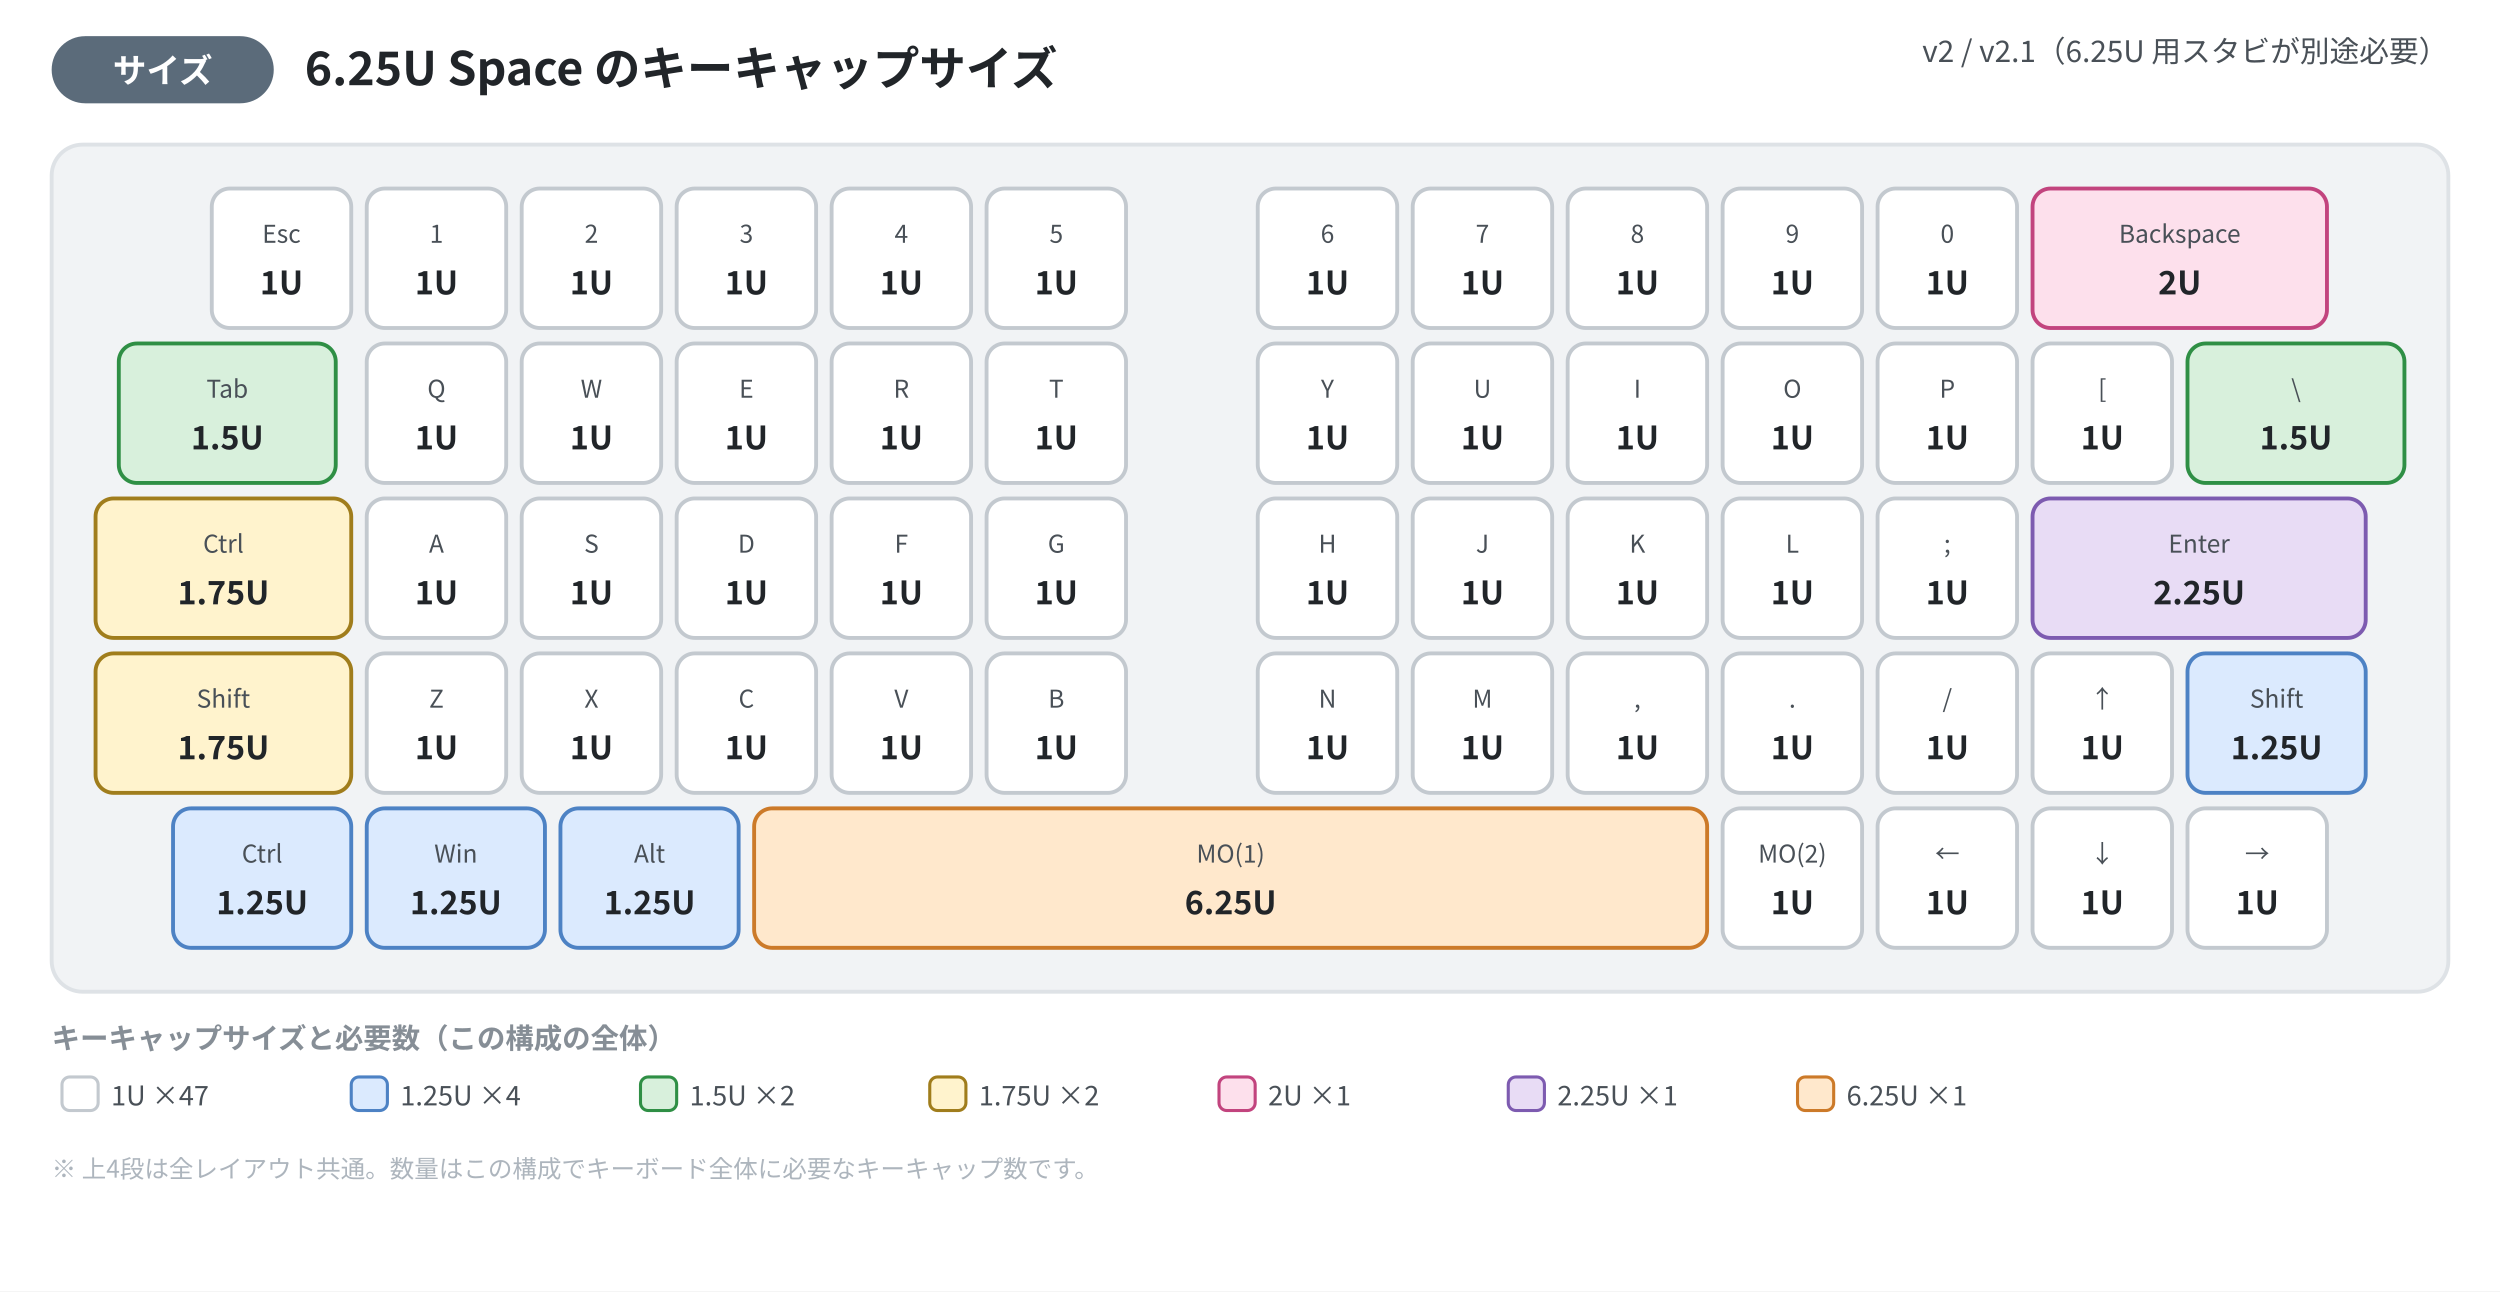
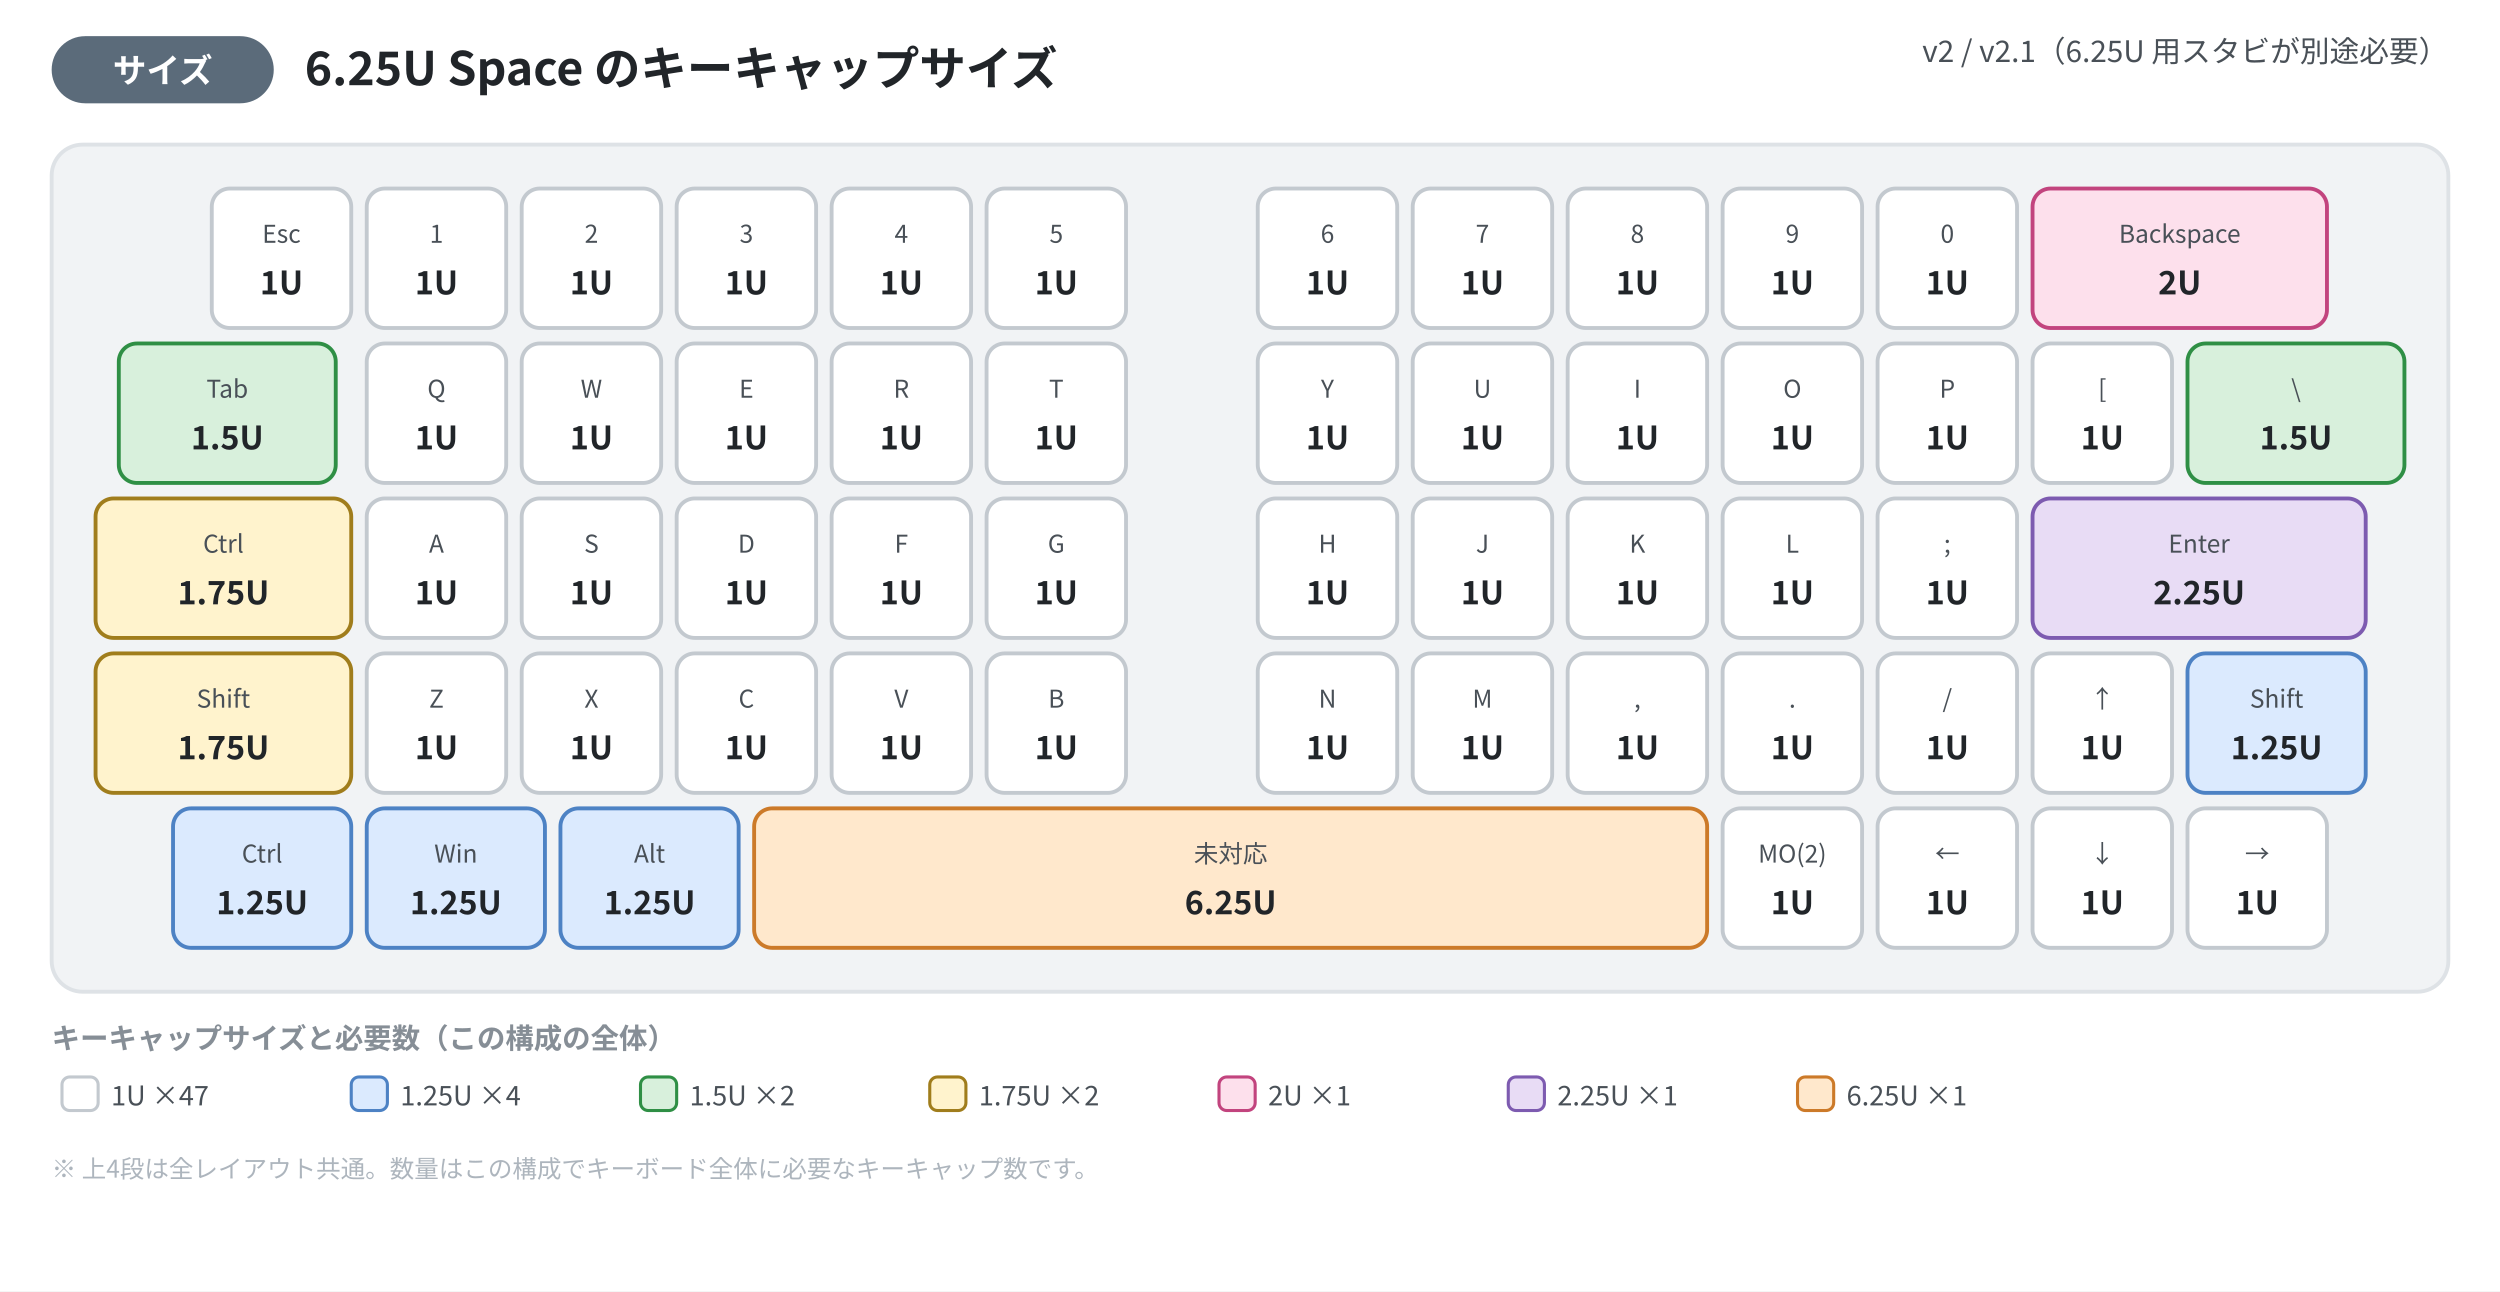
<svg xmlns="http://www.w3.org/2000/svg" width="968" height="500" viewBox="0 0 968 500" font-family="'Noto Sans CJK JP','Noto Sans JP','Hiragino Sans','Yu Gothic UI',sans-serif">
  <defs>
    <marker id="arr" markerWidth="7" markerHeight="7" refX="5" refY="3.5" orient="auto">
      <path d="M0,0 L7,3.5 L0,7 z" fill="#868e96" />
    </marker>
  </defs>
  <rect width="968" height="500" fill="#ffffff" />
  <rect x="20" y="14" width="86" height="26" rx="13" fill="#5b6b7a" />
  <text x="63" y="32" font-size="13" fill="#ffffff" font-weight="700" text-anchor="middle">サイズ</text>
  <text x="118" y="33" font-size="18" fill="#212529" font-weight="700">6.25U Space のキーキャップサイズ</text>
  <text x="948" y="24" font-size="11.5" fill="#495057" text-anchor="end">v2 / v2.1（6.25U 用スタビが別途必要）</text>
  <g transform="translate(34,70)">
    <rect x="-14" y="-14" width="928.0" height="328" rx="12" fill="#f1f3f5" stroke="#dee2e6" stroke-width="1.5" />
    <rect x="48.0" y="3.0" width="54.0" height="54.0" rx="7" fill="#ffffff" stroke="#c3c9cf" stroke-width="1.5" />
    <text x="75.0" y="24.0" font-size="9.5" fill="#495057" text-anchor="middle">Esc</text>
    <text x="75.0" y="44.0" font-size="12.5" fill="#212529" font-weight="700" text-anchor="middle">1U</text>
    <rect x="108.0" y="3.0" width="54.0" height="54.0" rx="7" fill="#ffffff" stroke="#c3c9cf" stroke-width="1.5" />
    <text x="135.0" y="24.0" font-size="9.5" fill="#495057" text-anchor="middle">1</text>
    <text x="135.0" y="44.0" font-size="12.5" fill="#212529" font-weight="700" text-anchor="middle">1U</text>
    <rect x="168.0" y="3.0" width="54.0" height="54.0" rx="7" fill="#ffffff" stroke="#c3c9cf" stroke-width="1.5" />
    <text x="195.0" y="24.0" font-size="9.5" fill="#495057" text-anchor="middle">2</text>
    <text x="195.0" y="44.0" font-size="12.5" fill="#212529" font-weight="700" text-anchor="middle">1U</text>
    <rect x="228.0" y="3.0" width="54.0" height="54.0" rx="7" fill="#ffffff" stroke="#c3c9cf" stroke-width="1.5" />
    <text x="255.0" y="24.0" font-size="9.5" fill="#495057" text-anchor="middle">3</text>
    <text x="255.0" y="44.0" font-size="12.5" fill="#212529" font-weight="700" text-anchor="middle">1U</text>
    <rect x="288.0" y="3.0" width="54.0" height="54.0" rx="7" fill="#ffffff" stroke="#c3c9cf" stroke-width="1.5" />
    <text x="315.0" y="24.0" font-size="9.5" fill="#495057" text-anchor="middle">4</text>
    <text x="315.0" y="44.0" font-size="12.5" fill="#212529" font-weight="700" text-anchor="middle">1U</text>
    <rect x="348.0" y="3.0" width="54.0" height="54.0" rx="7" fill="#ffffff" stroke="#c3c9cf" stroke-width="1.5" />
    <text x="375.0" y="24.0" font-size="9.5" fill="#495057" text-anchor="middle">5</text>
    <text x="375.0" y="44.0" font-size="12.5" fill="#212529" font-weight="700" text-anchor="middle">1U</text>
    <rect x="453.0" y="3.0" width="54.0" height="54.0" rx="7" fill="#ffffff" stroke="#c3c9cf" stroke-width="1.5" />
    <text x="480.0" y="24.0" font-size="9.5" fill="#495057" text-anchor="middle">6</text>
    <text x="480.0" y="44.0" font-size="12.5" fill="#212529" font-weight="700" text-anchor="middle">1U</text>
    <rect x="513.0" y="3.0" width="54.0" height="54.0" rx="7" fill="#ffffff" stroke="#c3c9cf" stroke-width="1.5" />
    <text x="540.0" y="24.0" font-size="9.5" fill="#495057" text-anchor="middle">7</text>
    <text x="540.0" y="44.0" font-size="12.5" fill="#212529" font-weight="700" text-anchor="middle">1U</text>
    <rect x="573.0" y="3.0" width="54.0" height="54.0" rx="7" fill="#ffffff" stroke="#c3c9cf" stroke-width="1.5" />
    <text x="600.0" y="24.0" font-size="9.5" fill="#495057" text-anchor="middle">8</text>
    <text x="600.0" y="44.0" font-size="12.5" fill="#212529" font-weight="700" text-anchor="middle">1U</text>
    <rect x="633.0" y="3.0" width="54.0" height="54.0" rx="7" fill="#ffffff" stroke="#c3c9cf" stroke-width="1.5" />
    <text x="660.0" y="24.0" font-size="9.5" fill="#495057" text-anchor="middle">9</text>
    <text x="660.0" y="44.0" font-size="12.5" fill="#212529" font-weight="700" text-anchor="middle">1U</text>
    <rect x="693.0" y="3.0" width="54.0" height="54.0" rx="7" fill="#ffffff" stroke="#c3c9cf" stroke-width="1.5" />
    <text x="720.0" y="24.0" font-size="9.5" fill="#495057" text-anchor="middle">0</text>
    <text x="720.0" y="44.0" font-size="12.5" fill="#212529" font-weight="700" text-anchor="middle">1U</text>
    <rect x="753.0" y="3.0" width="114.0" height="54.0" rx="7" fill="#fde0ec" stroke="#c2447e" stroke-width="1.5" />
    <text x="810.0" y="24.0" font-size="9.5" fill="#495057" text-anchor="middle">Backspace</text>
    <text x="810.0" y="44.0" font-size="12.5" fill="#212529" font-weight="700" text-anchor="middle">2U</text>
    <rect x="12.0" y="63.0" width="84.0" height="54.0" rx="7" fill="#d8f0dc" stroke="#2f8f45" stroke-width="1.5" />
    <text x="54.0" y="84.0" font-size="9.5" fill="#495057" text-anchor="middle">Tab</text>
    <text x="54.0" y="104.0" font-size="12.5" fill="#212529" font-weight="700" text-anchor="middle">1.5U</text>
    <rect x="108.0" y="63.0" width="54.0" height="54.0" rx="7" fill="#ffffff" stroke="#c3c9cf" stroke-width="1.5" />
    <text x="135.0" y="84.0" font-size="9.5" fill="#495057" text-anchor="middle">Q</text>
    <text x="135.0" y="104.0" font-size="12.5" fill="#212529" font-weight="700" text-anchor="middle">1U</text>
    <rect x="168.0" y="63.0" width="54.0" height="54.0" rx="7" fill="#ffffff" stroke="#c3c9cf" stroke-width="1.5" />
    <text x="195.0" y="84.0" font-size="9.5" fill="#495057" text-anchor="middle">W</text>
    <text x="195.0" y="104.0" font-size="12.5" fill="#212529" font-weight="700" text-anchor="middle">1U</text>
    <rect x="228.0" y="63.0" width="54.0" height="54.0" rx="7" fill="#ffffff" stroke="#c3c9cf" stroke-width="1.5" />
    <text x="255.0" y="84.0" font-size="9.5" fill="#495057" text-anchor="middle">E</text>
    <text x="255.0" y="104.0" font-size="12.5" fill="#212529" font-weight="700" text-anchor="middle">1U</text>
    <rect x="288.0" y="63.0" width="54.0" height="54.0" rx="7" fill="#ffffff" stroke="#c3c9cf" stroke-width="1.5" />
    <text x="315.0" y="84.0" font-size="9.5" fill="#495057" text-anchor="middle">R</text>
    <text x="315.0" y="104.0" font-size="12.5" fill="#212529" font-weight="700" text-anchor="middle">1U</text>
    <rect x="348.0" y="63.0" width="54.0" height="54.0" rx="7" fill="#ffffff" stroke="#c3c9cf" stroke-width="1.5" />
    <text x="375.0" y="84.0" font-size="9.5" fill="#495057" text-anchor="middle">T</text>
    <text x="375.0" y="104.0" font-size="12.5" fill="#212529" font-weight="700" text-anchor="middle">1U</text>
    <rect x="453.0" y="63.0" width="54.0" height="54.0" rx="7" fill="#ffffff" stroke="#c3c9cf" stroke-width="1.5" />
    <text x="480.0" y="84.0" font-size="9.5" fill="#495057" text-anchor="middle">Y</text>
    <text x="480.0" y="104.0" font-size="12.5" fill="#212529" font-weight="700" text-anchor="middle">1U</text>
    <rect x="513.0" y="63.0" width="54.0" height="54.0" rx="7" fill="#ffffff" stroke="#c3c9cf" stroke-width="1.5" />
    <text x="540.0" y="84.0" font-size="9.5" fill="#495057" text-anchor="middle">U</text>
    <text x="540.0" y="104.0" font-size="12.5" fill="#212529" font-weight="700" text-anchor="middle">1U</text>
    <rect x="573.0" y="63.0" width="54.0" height="54.0" rx="7" fill="#ffffff" stroke="#c3c9cf" stroke-width="1.5" />
    <text x="600.0" y="84.0" font-size="9.5" fill="#495057" text-anchor="middle">I</text>
    <text x="600.0" y="104.0" font-size="12.5" fill="#212529" font-weight="700" text-anchor="middle">1U</text>
    <rect x="633.0" y="63.0" width="54.0" height="54.0" rx="7" fill="#ffffff" stroke="#c3c9cf" stroke-width="1.5" />
    <text x="660.0" y="84.0" font-size="9.5" fill="#495057" text-anchor="middle">O</text>
    <text x="660.0" y="104.0" font-size="12.5" fill="#212529" font-weight="700" text-anchor="middle">1U</text>
    <rect x="693.0" y="63.0" width="54.0" height="54.0" rx="7" fill="#ffffff" stroke="#c3c9cf" stroke-width="1.5" />
    <text x="720.0" y="84.0" font-size="9.5" fill="#495057" text-anchor="middle">P</text>
    <text x="720.0" y="104.0" font-size="12.5" fill="#212529" font-weight="700" text-anchor="middle">1U</text>
    <rect x="753.0" y="63.0" width="54.0" height="54.0" rx="7" fill="#ffffff" stroke="#c3c9cf" stroke-width="1.5" />
    <text x="780.0" y="84.0" font-size="9.5" fill="#495057" text-anchor="middle">[</text>
    <text x="780.0" y="104.0" font-size="12.5" fill="#212529" font-weight="700" text-anchor="middle">1U</text>
    <rect x="813.0" y="63.0" width="84.0" height="54.0" rx="7" fill="#d8f0dc" stroke="#2f8f45" stroke-width="1.5" />
    <text x="855.0" y="84.0" font-size="9.5" fill="#495057" text-anchor="middle">\</text>
    <text x="855.0" y="104.0" font-size="12.5" fill="#212529" font-weight="700" text-anchor="middle">1.5U</text>
    <rect x="3.0" y="123.0" width="99.0" height="54.0" rx="7" fill="#fff3cd" stroke="#a07d1c" stroke-width="1.5" />
    <text x="52.5" y="144.0" font-size="9.5" fill="#495057" text-anchor="middle">Ctrl</text>
    <text x="52.5" y="164.0" font-size="12.5" fill="#212529" font-weight="700" text-anchor="middle">1.75U</text>
    <rect x="108.0" y="123.0" width="54.0" height="54.0" rx="7" fill="#ffffff" stroke="#c3c9cf" stroke-width="1.5" />
    <text x="135.0" y="144.0" font-size="9.5" fill="#495057" text-anchor="middle">A</text>
    <text x="135.0" y="164.0" font-size="12.5" fill="#212529" font-weight="700" text-anchor="middle">1U</text>
    <rect x="168.0" y="123.0" width="54.0" height="54.0" rx="7" fill="#ffffff" stroke="#c3c9cf" stroke-width="1.5" />
    <text x="195.0" y="144.0" font-size="9.5" fill="#495057" text-anchor="middle">S</text>
    <text x="195.0" y="164.0" font-size="12.5" fill="#212529" font-weight="700" text-anchor="middle">1U</text>
    <rect x="228.0" y="123.0" width="54.0" height="54.0" rx="7" fill="#ffffff" stroke="#c3c9cf" stroke-width="1.5" />
    <text x="255.0" y="144.0" font-size="9.5" fill="#495057" text-anchor="middle">D</text>
    <text x="255.0" y="164.0" font-size="12.5" fill="#212529" font-weight="700" text-anchor="middle">1U</text>
    <rect x="288.0" y="123.0" width="54.0" height="54.0" rx="7" fill="#ffffff" stroke="#c3c9cf" stroke-width="1.5" />
    <text x="315.0" y="144.0" font-size="9.5" fill="#495057" text-anchor="middle">F</text>
    <text x="315.0" y="164.0" font-size="12.5" fill="#212529" font-weight="700" text-anchor="middle">1U</text>
    <rect x="348.0" y="123.0" width="54.0" height="54.0" rx="7" fill="#ffffff" stroke="#c3c9cf" stroke-width="1.5" />
    <text x="375.0" y="144.0" font-size="9.5" fill="#495057" text-anchor="middle">G</text>
    <text x="375.0" y="164.0" font-size="12.5" fill="#212529" font-weight="700" text-anchor="middle">1U</text>
    <rect x="453.0" y="123.0" width="54.0" height="54.0" rx="7" fill="#ffffff" stroke="#c3c9cf" stroke-width="1.5" />
    <text x="480.0" y="144.0" font-size="9.5" fill="#495057" text-anchor="middle">H</text>
    <text x="480.0" y="164.0" font-size="12.5" fill="#212529" font-weight="700" text-anchor="middle">1U</text>
    <rect x="513.0" y="123.0" width="54.0" height="54.0" rx="7" fill="#ffffff" stroke="#c3c9cf" stroke-width="1.5" />
    <text x="540.0" y="144.0" font-size="9.5" fill="#495057" text-anchor="middle">J</text>
    <text x="540.0" y="164.0" font-size="12.5" fill="#212529" font-weight="700" text-anchor="middle">1U</text>
    <rect x="573.0" y="123.0" width="54.0" height="54.0" rx="7" fill="#ffffff" stroke="#c3c9cf" stroke-width="1.5" />
    <text x="600.0" y="144.0" font-size="9.5" fill="#495057" text-anchor="middle">K</text>
    <text x="600.0" y="164.0" font-size="12.5" fill="#212529" font-weight="700" text-anchor="middle">1U</text>
    <rect x="633.0" y="123.0" width="54.0" height="54.0" rx="7" fill="#ffffff" stroke="#c3c9cf" stroke-width="1.5" />
    <text x="660.0" y="144.0" font-size="9.5" fill="#495057" text-anchor="middle">L</text>
    <text x="660.0" y="164.0" font-size="12.5" fill="#212529" font-weight="700" text-anchor="middle">1U</text>
    <rect x="693.0" y="123.0" width="54.0" height="54.0" rx="7" fill="#ffffff" stroke="#c3c9cf" stroke-width="1.5" />
    <text x="720.0" y="144.0" font-size="9.5" fill="#495057" text-anchor="middle">;</text>
    <text x="720.0" y="164.0" font-size="12.5" fill="#212529" font-weight="700" text-anchor="middle">1U</text>
    <rect x="753.0" y="123.0" width="129.0" height="54.0" rx="7" fill="#e8dcf5" stroke="#7d5bb0" stroke-width="1.5" />
    <text x="817.5" y="144.0" font-size="9.5" fill="#495057" text-anchor="middle">Enter</text>
    <text x="817.5" y="164.0" font-size="12.5" fill="#212529" font-weight="700" text-anchor="middle">2.25U</text>
    <rect x="3.0" y="183.0" width="99.0" height="54.0" rx="7" fill="#fff3cd" stroke="#a07d1c" stroke-width="1.5" />
    <text x="52.5" y="204.0" font-size="9.5" fill="#495057" text-anchor="middle">Shift</text>
    <text x="52.5" y="224.0" font-size="12.5" fill="#212529" font-weight="700" text-anchor="middle">1.75U</text>
    <rect x="108.0" y="183.0" width="54.0" height="54.0" rx="7" fill="#ffffff" stroke="#c3c9cf" stroke-width="1.5" />
    <text x="135.0" y="204.0" font-size="9.5" fill="#495057" text-anchor="middle">Z</text>
    <text x="135.0" y="224.0" font-size="12.5" fill="#212529" font-weight="700" text-anchor="middle">1U</text>
    <rect x="168.0" y="183.0" width="54.0" height="54.0" rx="7" fill="#ffffff" stroke="#c3c9cf" stroke-width="1.5" />
    <text x="195.0" y="204.0" font-size="9.5" fill="#495057" text-anchor="middle">X</text>
    <text x="195.0" y="224.0" font-size="12.5" fill="#212529" font-weight="700" text-anchor="middle">1U</text>
    <rect x="228.0" y="183.0" width="54.0" height="54.0" rx="7" fill="#ffffff" stroke="#c3c9cf" stroke-width="1.5" />
    <text x="255.0" y="204.0" font-size="9.5" fill="#495057" text-anchor="middle">C</text>
    <text x="255.0" y="224.0" font-size="12.5" fill="#212529" font-weight="700" text-anchor="middle">1U</text>
    <rect x="288.0" y="183.0" width="54.0" height="54.0" rx="7" fill="#ffffff" stroke="#c3c9cf" stroke-width="1.5" />
    <text x="315.0" y="204.0" font-size="9.5" fill="#495057" text-anchor="middle">V</text>
    <text x="315.0" y="224.0" font-size="12.5" fill="#212529" font-weight="700" text-anchor="middle">1U</text>
    <rect x="348.0" y="183.0" width="54.0" height="54.0" rx="7" fill="#ffffff" stroke="#c3c9cf" stroke-width="1.5" />
    <text x="375.0" y="204.0" font-size="9.5" fill="#495057" text-anchor="middle">B</text>
    <text x="375.0" y="224.0" font-size="12.5" fill="#212529" font-weight="700" text-anchor="middle">1U</text>
    <rect x="453.0" y="183.0" width="54.0" height="54.0" rx="7" fill="#ffffff" stroke="#c3c9cf" stroke-width="1.5" />
    <text x="480.0" y="204.0" font-size="9.5" fill="#495057" text-anchor="middle">N</text>
    <text x="480.0" y="224.0" font-size="12.5" fill="#212529" font-weight="700" text-anchor="middle">1U</text>
    <rect x="513.0" y="183.0" width="54.0" height="54.0" rx="7" fill="#ffffff" stroke="#c3c9cf" stroke-width="1.5" />
    <text x="540.0" y="204.0" font-size="9.5" fill="#495057" text-anchor="middle">M</text>
    <text x="540.0" y="224.0" font-size="12.5" fill="#212529" font-weight="700" text-anchor="middle">1U</text>
    <rect x="573.0" y="183.0" width="54.0" height="54.0" rx="7" fill="#ffffff" stroke="#c3c9cf" stroke-width="1.5" />
    <text x="600.0" y="204.0" font-size="9.5" fill="#495057" text-anchor="middle">,</text>
    <text x="600.0" y="224.0" font-size="12.5" fill="#212529" font-weight="700" text-anchor="middle">1U</text>
    <rect x="633.0" y="183.0" width="54.0" height="54.0" rx="7" fill="#ffffff" stroke="#c3c9cf" stroke-width="1.5" />
    <text x="660.0" y="204.0" font-size="9.5" fill="#495057" text-anchor="middle">.</text>
    <text x="660.0" y="224.0" font-size="12.5" fill="#212529" font-weight="700" text-anchor="middle">1U</text>
    <rect x="693.0" y="183.0" width="54.0" height="54.0" rx="7" fill="#ffffff" stroke="#c3c9cf" stroke-width="1.5" />
    <text x="720.0" y="204.0" font-size="9.5" fill="#495057" text-anchor="middle">/</text>
    <text x="720.0" y="224.0" font-size="12.5" fill="#212529" font-weight="700" text-anchor="middle">1U</text>
    <rect x="753.0" y="183.0" width="54.0" height="54.0" rx="7" fill="#ffffff" stroke="#c3c9cf" stroke-width="1.5" />
    <text x="780.0" y="204.0" font-size="9.5" fill="#495057" text-anchor="middle">↑</text>
    <text x="780.0" y="224.0" font-size="12.5" fill="#212529" font-weight="700" text-anchor="middle">1U</text>
    <rect x="813.0" y="183.0" width="69.0" height="54.0" rx="7" fill="#dbeafe" stroke="#4d82c4" stroke-width="1.5" />
    <text x="847.5" y="204.0" font-size="9.5" fill="#495057" text-anchor="middle">Shift</text>
    <text x="847.5" y="224.0" font-size="12.5" fill="#212529" font-weight="700" text-anchor="middle">1.25U</text>
    <rect x="33.0" y="243.0" width="69.0" height="54.0" rx="7" fill="#dbeafe" stroke="#4d82c4" stroke-width="1.5" />
    <text x="67.5" y="264.0" font-size="9.5" fill="#495057" text-anchor="middle">Ctrl</text>
    <text x="67.5" y="284.0" font-size="12.5" fill="#212529" font-weight="700" text-anchor="middle">1.25U</text>
    <rect x="108.0" y="243.0" width="69.0" height="54.0" rx="7" fill="#dbeafe" stroke="#4d82c4" stroke-width="1.5" />
    <text x="142.5" y="264.0" font-size="9.5" fill="#495057" text-anchor="middle">Win</text>
    <text x="142.5" y="284.0" font-size="12.5" fill="#212529" font-weight="700" text-anchor="middle">1.25U</text>
    <rect x="183.0" y="243.0" width="69.0" height="54.0" rx="7" fill="#dbeafe" stroke="#4d82c4" stroke-width="1.5" />
    <text x="217.5" y="264.0" font-size="9.5" fill="#495057" text-anchor="middle">Alt</text>
    <text x="217.5" y="284.0" font-size="12.5" fill="#212529" font-weight="700" text-anchor="middle">1.25U</text>
    <rect x="258.0" y="243.0" width="369.0" height="54.0" rx="7" fill="#ffe8cc" stroke="#cc7a29" stroke-width="1.5" />
-     <text x="442.5" y="264.0" font-size="9.5" fill="#495057" text-anchor="middle">MO(1)</text>
+     <text x="442.5" y="264.0" font-size="9.5" fill="#495057" text-anchor="middle">未対応</text>
    <text x="442.5" y="284.0" font-size="12.5" fill="#212529" font-weight="700" text-anchor="middle">6.25U</text>
    <rect x="633.0" y="243.0" width="54.0" height="54.0" rx="7" fill="#ffffff" stroke="#c3c9cf" stroke-width="1.5" />
    <text x="660.0" y="264.0" font-size="9.5" fill="#495057" text-anchor="middle">MO(2)</text>
    <text x="660.0" y="284.0" font-size="12.5" fill="#212529" font-weight="700" text-anchor="middle">1U</text>
    <rect x="693.0" y="243.0" width="54.0" height="54.0" rx="7" fill="#ffffff" stroke="#c3c9cf" stroke-width="1.5" />
    <text x="720.0" y="264.0" font-size="9.5" fill="#495057" text-anchor="middle">←</text>
    <text x="720.0" y="284.0" font-size="12.5" fill="#212529" font-weight="700" text-anchor="middle">1U</text>
    <rect x="753.0" y="243.0" width="54.0" height="54.0" rx="7" fill="#ffffff" stroke="#c3c9cf" stroke-width="1.5" />
    <text x="780.0" y="264.0" font-size="9.5" fill="#495057" text-anchor="middle">↓</text>
    <text x="780.0" y="284.0" font-size="12.5" fill="#212529" font-weight="700" text-anchor="middle">1U</text>
    <rect x="813.0" y="243.0" width="54.0" height="54.0" rx="7" fill="#ffffff" stroke="#c3c9cf" stroke-width="1.5" />
    <text x="840.0" y="264.0" font-size="9.5" fill="#495057" text-anchor="middle">→</text>
    <text x="840.0" y="284.0" font-size="12.5" fill="#212529" font-weight="700" text-anchor="middle">1U</text>
  </g>
  <text x="20" y="406" font-size="11" fill="#868e96" font-weight="700">キーキャップサイズと必要数（この構成の全体）</text>
  <rect x="24" y="417" width="14" height="13" rx="3" fill="#ffffff" stroke="#c3c9cf" stroke-width="1.2" />
  <text x="43" y="428" font-size="10.5" fill="#495057">1U ×47</text>
  <rect x="136" y="417" width="14" height="13" rx="3" fill="#dbeafe" stroke="#4d82c4" stroke-width="1.2" />
  <text x="155" y="428" font-size="10.5" fill="#495057">1.25U ×4</text>
  <rect x="248" y="417" width="14" height="13" rx="3" fill="#d8f0dc" stroke="#2f8f45" stroke-width="1.2" />
  <text x="267" y="428" font-size="10.5" fill="#495057">1.5U ×2</text>
  <rect x="360" y="417" width="14" height="13" rx="3" fill="#fff3cd" stroke="#a07d1c" stroke-width="1.2" />
  <text x="379" y="428" font-size="10.5" fill="#495057">1.75U ×2</text>
  <rect x="472" y="417" width="14" height="13" rx="3" fill="#fde0ec" stroke="#c2447e" stroke-width="1.2" />
  <text x="491" y="428" font-size="10.5" fill="#495057">2U ×1</text>
  <rect x="584" y="417" width="14" height="13" rx="3" fill="#e8dcf5" stroke="#7d5bb0" stroke-width="1.2" />
  <text x="603" y="428" font-size="10.5" fill="#495057">2.25U ×1</text>
  <rect x="696" y="417" width="14" height="13" rx="3" fill="#ffe8cc" stroke="#cc7a29" stroke-width="1.2" />
  <text x="715" y="428" font-size="10.5" fill="#495057">6.25U ×1</text>
  <text x="20" y="456" font-size="9.5" fill="#adb5bd">※ 上4段は全レイアウト共通。数量はこの構成でキーボード全体に必要なキーキャップ数です。</text>
</svg>
